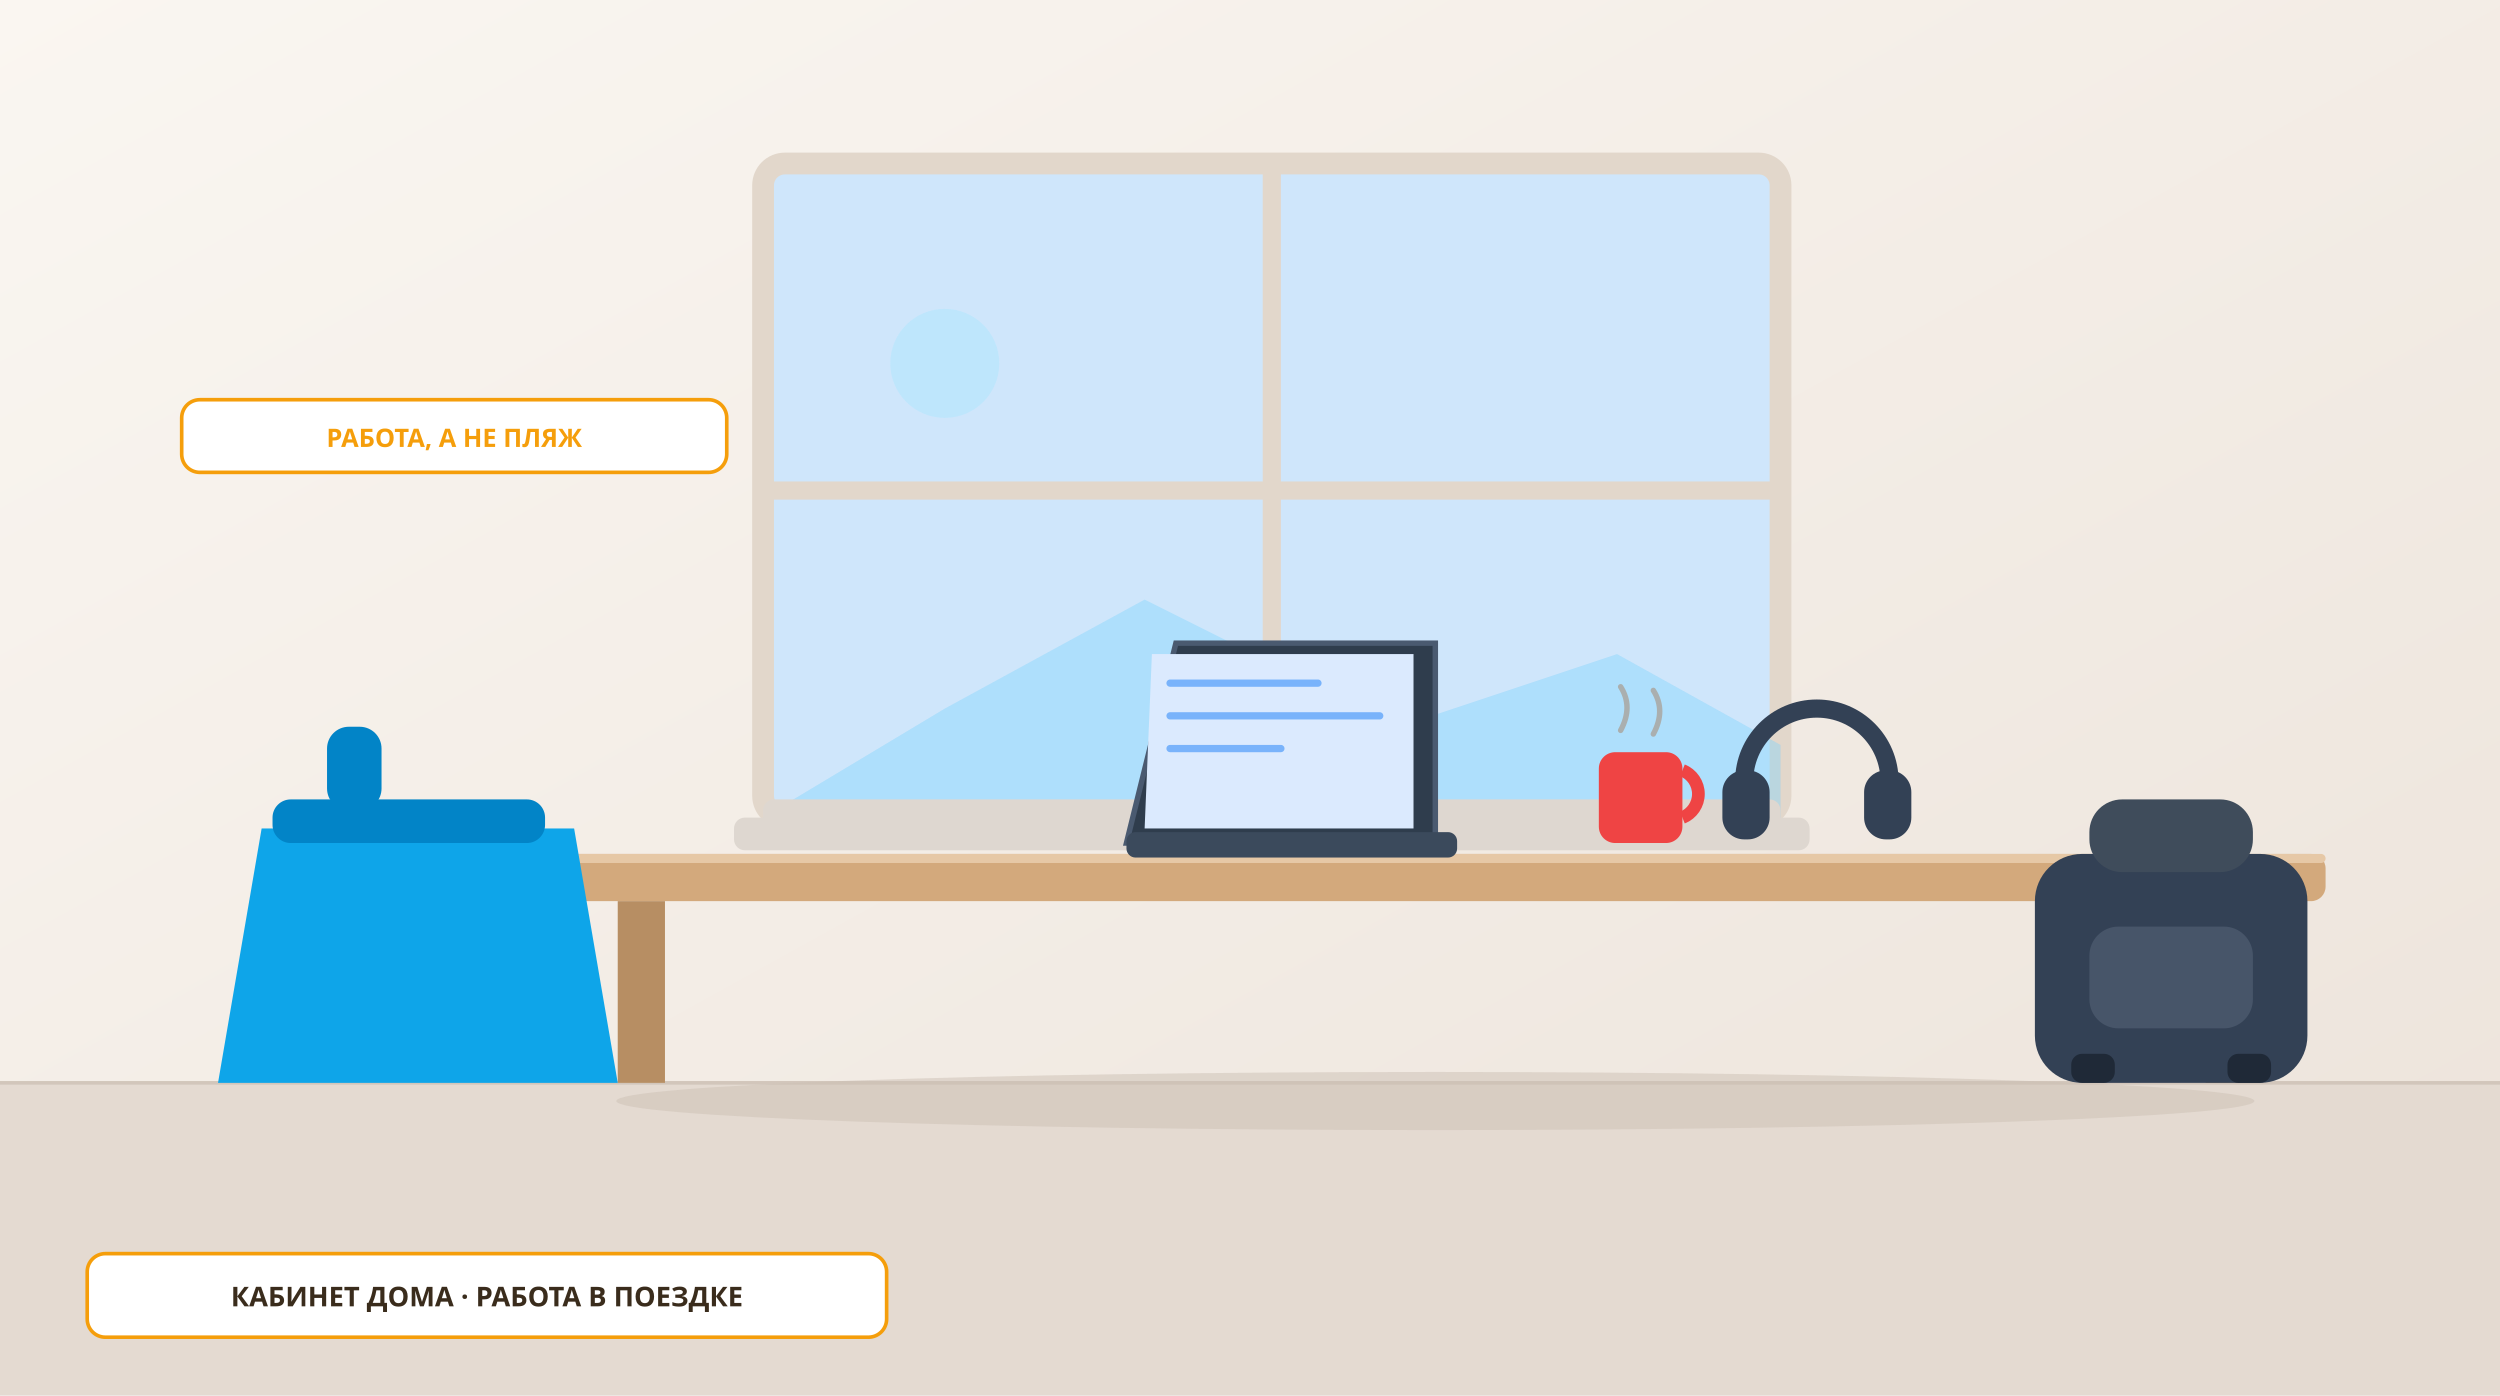
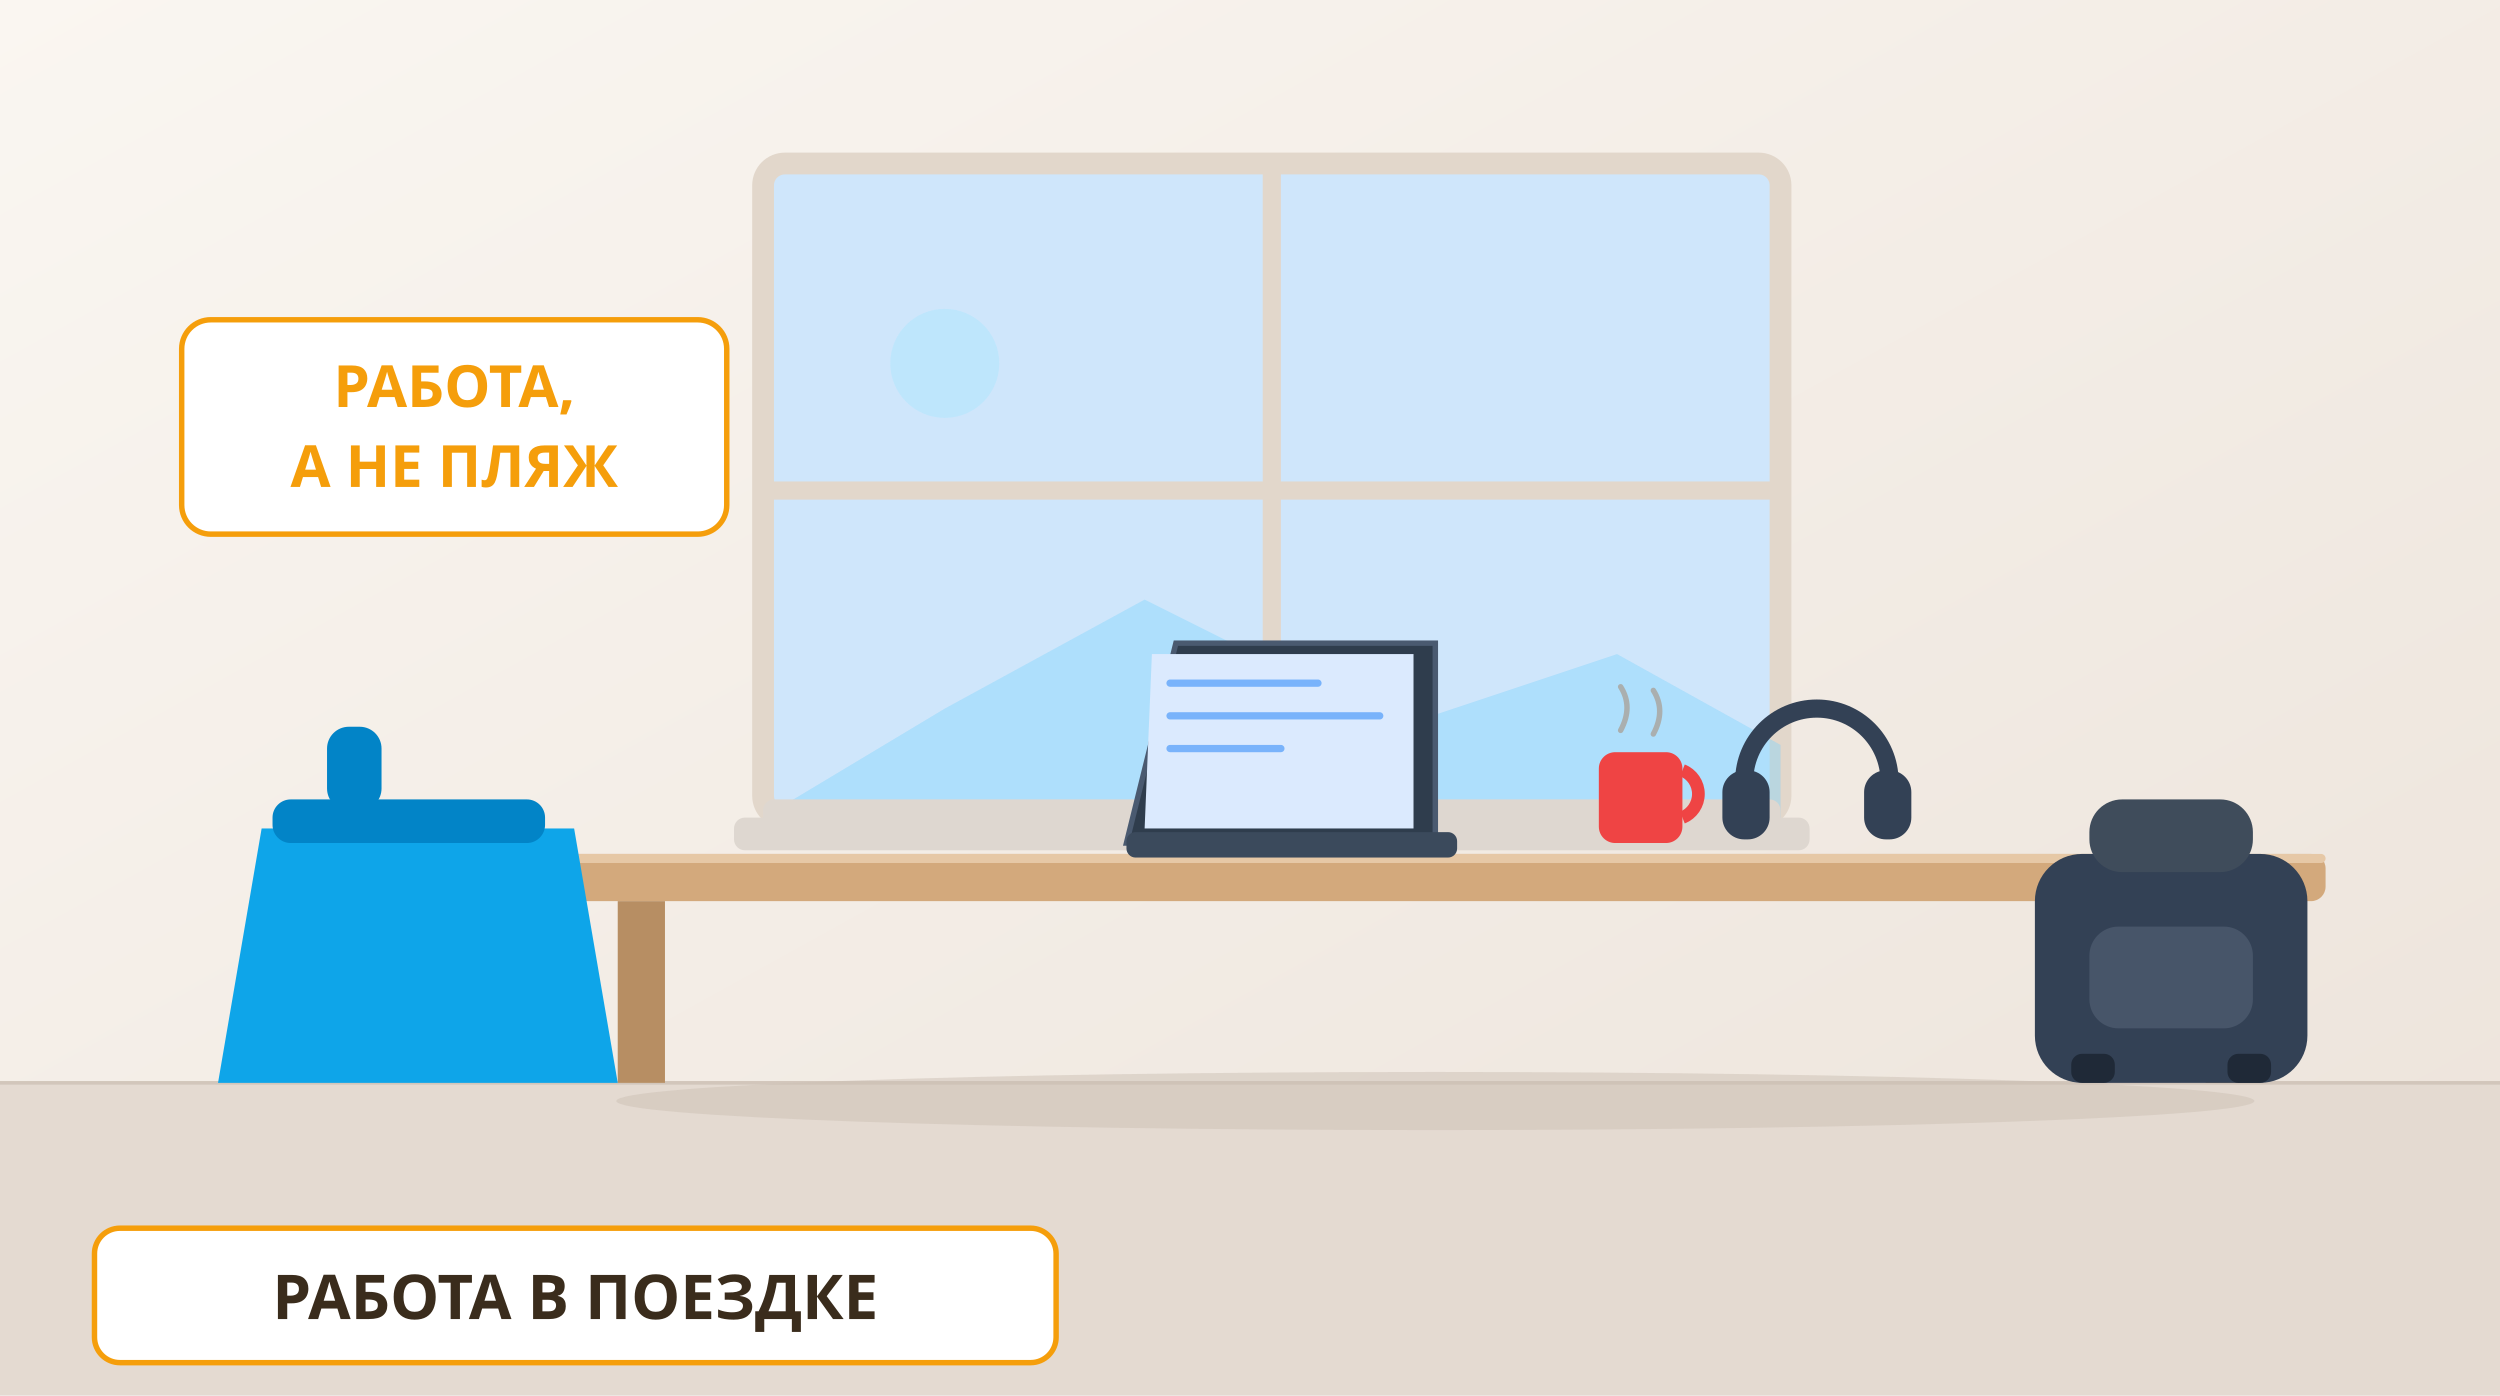
<svg xmlns="http://www.w3.org/2000/svg" viewBox="0 0 1376 768" width="1376" height="768">
  <defs>
    <linearGradient id="bg" x1="0%" y1="0%" x2="100%" y2="100%">
      <stop offset="0%" stop-color="#faf6f1" />
      <stop offset="100%" stop-color="#ece3da" />
    </linearGradient>
  </defs>
  <rect width="1376" height="768" fill="url(#bg)" />
  <rect x="0" y="596" width="1376" height="172" fill="#e4dad1" />
  <line x1="0" y1="596" x2="1376" y2="596" stroke="#d2c6bb" stroke-width="2" />
  <rect x="420" y="90" width="560" height="360" rx="12" fill="#cfe6fb" />
  <rect x="420" y="90" width="560" height="360" rx="12" fill="none" stroke="#e2d7cb" stroke-width="12" />
  <line x1="700" y1="90" x2="700" y2="450" stroke="#e2d7cb" stroke-width="10" />
  <line x1="420" y1="270" x2="980" y2="270" stroke="#e2d7cb" stroke-width="10" />
  <rect x="404" y="450" width="592" height="18" rx="6" fill="#ded7d0" />
  <g fill="#bae6fd" opacity="0.8">
    <circle cx="520" cy="200" r="30" />
    <path d="M420 450 h560 v-40 l-90 -50 l-120 40 l-140 -70 l-110 60 z" fill="#7dd3fc" opacity="0.5" />
  </g>
  <rect x="420" y="440" width="560" height="16" rx="6" fill="#ded7d0" />
  <ellipse cx="790" cy="606" rx="450.8" ry="16" fill="#cdc0b5" fill-opacity="0.5" />
  <rect x="300" y="470" width="980" height="26" rx="8" fill="#d3a97c" />
  <rect x="300" y="470" width="980" height="5" rx="2.5" fill="#e6c8a6" />
  <rect x="340" y="496" width="26" height="100" fill="#b78e63" />
  <rect x="1214" y="496" width="26" height="100" fill="#b78e63" />
  <polygon points="620,464 790,464 790,354 647.2,354" fill="#2f3d4d" stroke="#4a5a70" stroke-width="3" />
  <polygon points="634,360 778,360 778,456 630,456" fill="#dbeafe" />
  <g stroke="#60a5fa" stroke-width="4" stroke-linecap="round" opacity="0.8">
    <line x1="644" y1="376" x2="725.4" y2="376" />
    <line x1="644" y1="394" x2="759.4" y2="394" />
    <line x1="644" y1="412" x2="705" y2="412" />
  </g>
  <rect x="620" y="458" width="182" height="14" rx="5" fill="#3b4a5c" />
  <rect x="880" y="414" width="46" height="50" rx="9" fill="#ef4444" />
  <path d="M926 424 a14 14 0 0 1 0 26" fill="none" stroke="#ef4444" stroke-width="7" />
  <path d="M892 402 q7 -13 0 -24 M910 404 q7 -13 0 -24" fill="none" stroke="#a89b8e" stroke-width="3" stroke-linecap="round" opacity="0.7" />
  <path d="M120 596 h220 l-24 -140 h-172 z" fill="#0ea5e9" />
  <rect x="150" y="440" width="150" height="24" rx="10" fill="#0284c7" />
  <rect x="180" y="400" width="30" height="46" rx="12" fill="#0284c7" />
  <g>
    <rect x="1120" y="470" width="150" height="126" rx="26" fill="#334155" />
    <rect x="1150" y="440" width="90" height="40" rx="18" fill="#3f4c5b" />
    <rect x="1150" y="510" width="90" height="56" rx="16" fill="#475569" />
    <rect x="1140" y="580" width="24" height="16" rx="6" fill="#1f2937" />
    <rect x="1226" y="580" width="24" height="16" rx="6" fill="#1f2937" />
  </g>
  <path d="M960 430 a40 40 0 0 1 80 0" fill="none" stroke="#334155" stroke-width="10" stroke-linecap="round" />
  <rect x="948" y="424" width="26" height="38" rx="12" fill="#334155" />
  <rect x="1026" y="424" width="26" height="38" rx="12" fill="#334155" />
-   <rect x="100" y="220" width="300" height="40" rx="10" fill="#ffffff" stroke="#f59e0b" stroke-width="2" />
-   <text x="250" y="246" font-family="system-ui, sans-serif" font-size="14" font-weight="800" fill="#f59e0b" text-anchor="middle">РАБОТА, А НЕ ПЛЯЖ</text>
-   <rect x="48" y="690" width="440" height="46" rx="10" fill="#ffffff" stroke="#f59e0b" stroke-width="2" />
-   <text x="268" y="719" font-family="system-ui, sans-serif" font-size="15" font-weight="700" fill="#3a2c1c" text-anchor="middle">КАБИНЕТ ДОМА · РАБОТА В ПОЕЗДКЕ</text>
+   <rect x="100" y="176" width="300" height="118" rx="16" fill="#ffffff" stroke="#f59e0b" stroke-width="3" />
+   <text x="250" y="224" font-family="system-ui, sans-serif" font-size="32" font-weight="800" fill="#f59e0b" text-anchor="middle">РАБОТА,</text>
+   <text x="250" y="268" font-family="system-ui, sans-serif" font-size="32" font-weight="800" fill="#f59e0b" text-anchor="middle">А НЕ ПЛЯЖ</text>
+   <rect x="52" y="676" width="529.28" height="74" rx="14" fill="#ffffff" stroke="#f59e0b" stroke-width="3" />
+   <text x="316.64" y="726" font-family="system-ui, sans-serif" font-size="34" font-weight="800" fill="#3a2c1c" text-anchor="middle">РАБОТА В ПОЕЗДКЕ</text>
</svg>
